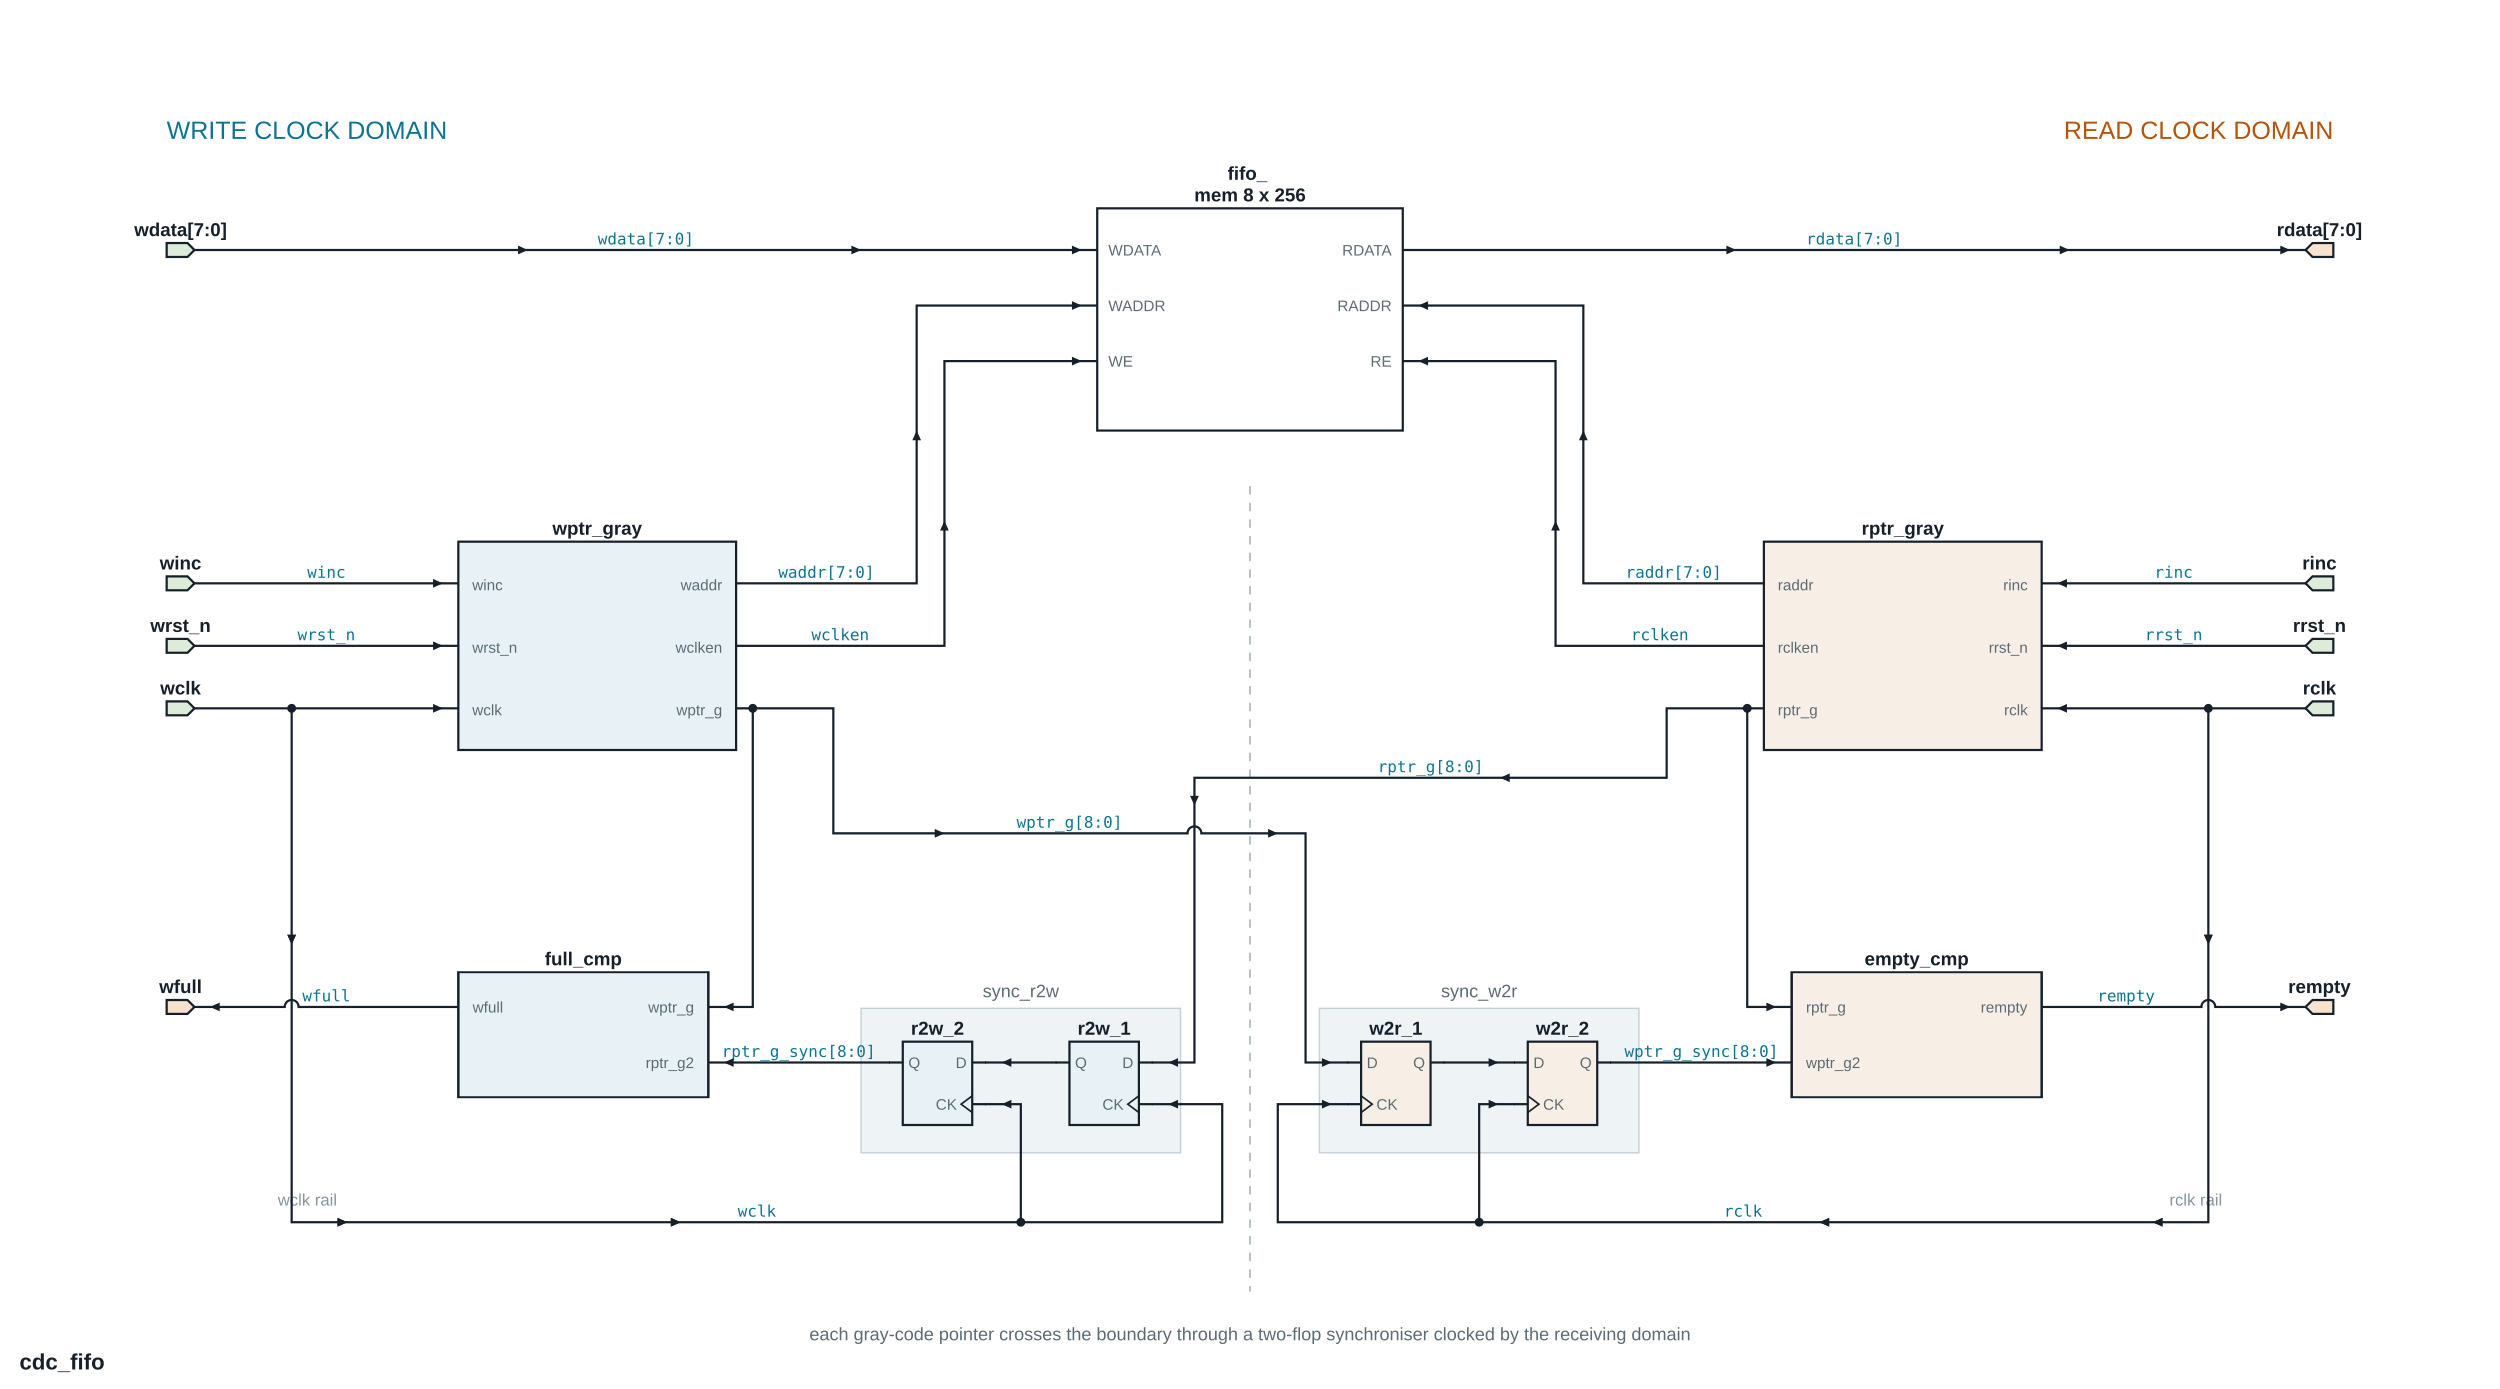
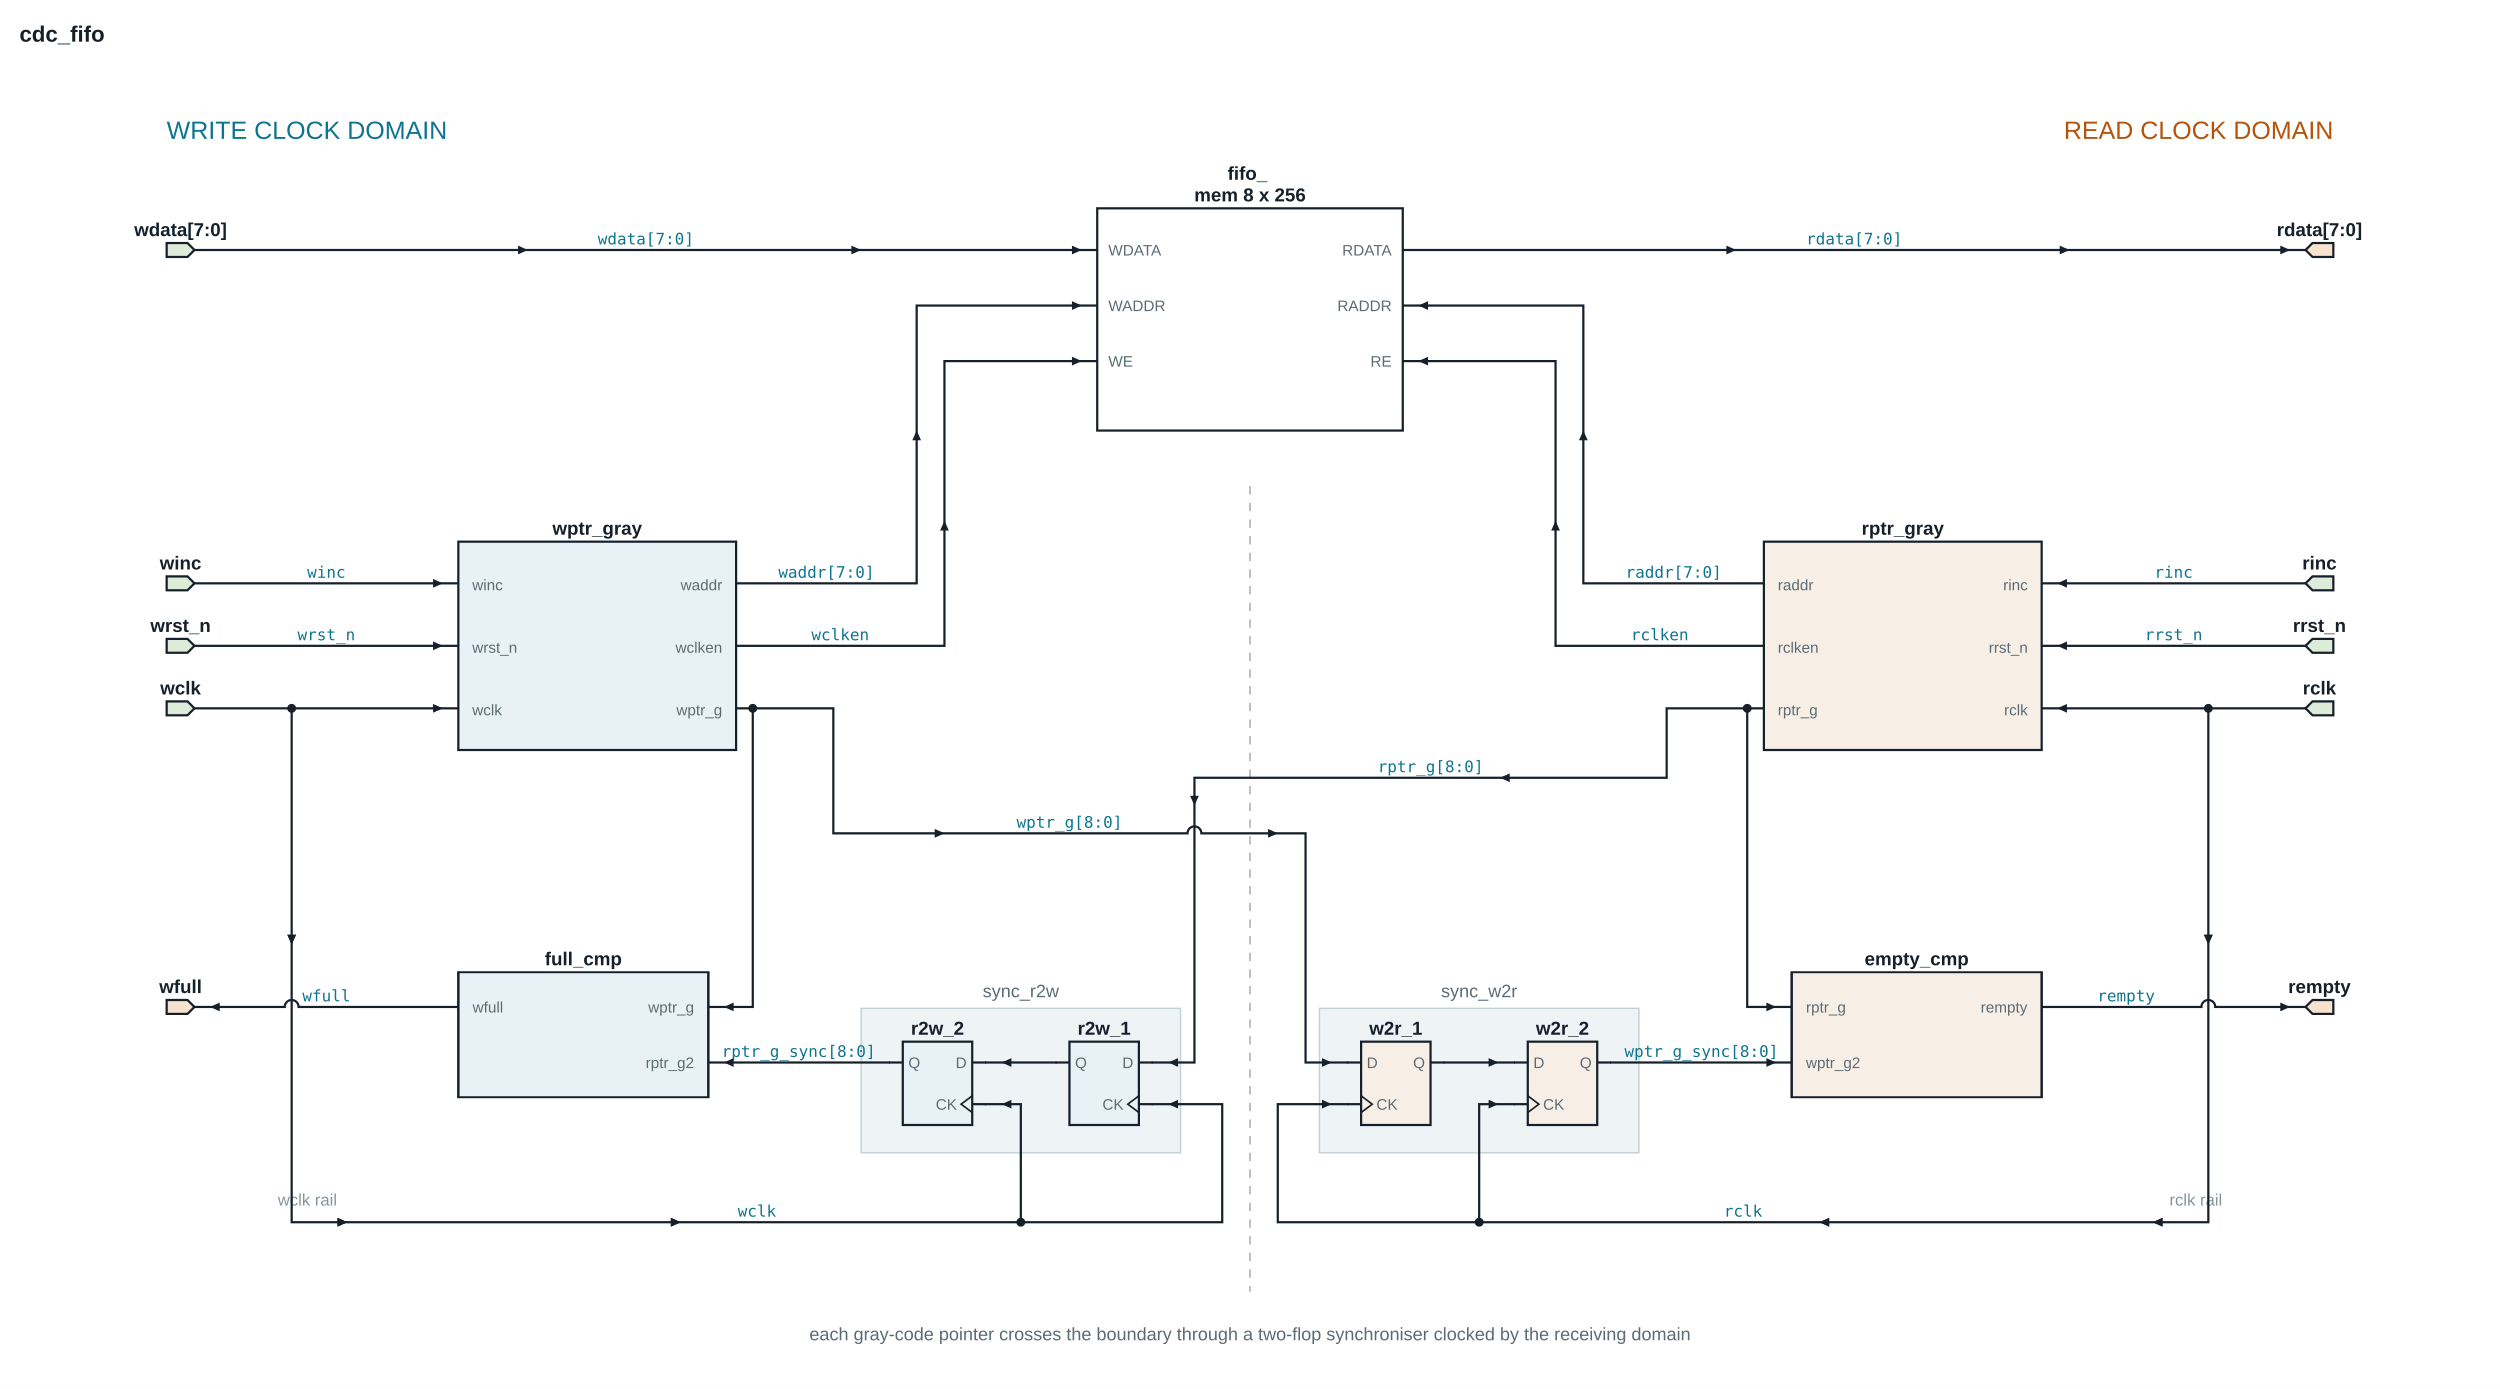
<svg xmlns="http://www.w3.org/2000/svg" width="1800" height="1000" viewBox="0 0 1800 1000" font-family="'IBM Plex Sans','IBM Plex Sans Text',Arial,Helvetica,sans-serif">
  <rect x="0" y="0" width="1800" height="1000" fill="#ffffff" />
  <g class="dl-shapes">
    <rect x="620" y="726" width="230" height="104" fill="#eef4f6" stroke="#c3d0d5" stroke-width="1" />
    <rect x="950" y="726" width="230" height="104" fill="#eef4f6" stroke="#c3d0d5" stroke-width="1" />
    <text x="735" y="718" text-anchor="middle" font-family="'IBM Plex Sans','IBM Plex Sans Text',Arial,Helvetica,sans-serif" font-size="13" fill="#5b6b74">sync_r2w</text>
    <text x="1065" y="718" text-anchor="middle" font-family="'IBM Plex Sans','IBM Plex Sans Text',Arial,Helvetica,sans-serif" font-size="13" fill="#5b6b74">sync_w2r</text>
    <text x="120" y="100" text-anchor="start" font-family="'IBM Plex Sans','IBM Plex Sans Text',Arial,Helvetica,sans-serif" font-size="18" fill="#0d7490">WRITE CLOCK DOMAIN</text>
    <text x="1680" y="100" text-anchor="end" font-family="'IBM Plex Sans','IBM Plex Sans Text',Arial,Helvetica,sans-serif" font-size="18" fill="#b45309">READ CLOCK DOMAIN</text>
    <polyline points="900,350 900,930" fill="none" stroke="#aab6bb" stroke-width="1.2" stroke-dasharray="6 6" />
    <text x="900" y="965" text-anchor="middle" font-family="'IBM Plex Sans','IBM Plex Sans Text',Arial,Helvetica,sans-serif" font-size="13" fill="#5b6b74">each gray-code pointer crosses the boundary through a two-flop synchroniser clocked by the receiving domain</text>
    <text x="200" y="868" text-anchor="start" font-family="'IBM Plex Sans','IBM Plex Sans Text',Arial,Helvetica,sans-serif" font-size="12" fill="#84969c">wclk rail</text>
    <text x="1600" y="868" text-anchor="end" font-family="'IBM Plex Sans','IBM Plex Sans Text',Arial,Helvetica,sans-serif" font-size="12" fill="#84969c">rclk rail</text>
  </g>
  <g class="dl-nets">
    <path class="dl-net" data-id="n1" d="M140 180 L790 180" fill="none" stroke="#16202b" stroke-width="1.6" stroke-linejoin="miter" stroke-linecap="square" />
    <path class="dl-net" data-id="n2" d="M140 420 L330 420" fill="none" stroke="#16202b" stroke-width="1.6" stroke-linejoin="miter" stroke-linecap="square" />
    <path class="dl-net" data-id="n3" d="M140 465 L330 465" fill="none" stroke="#16202b" stroke-width="1.6" stroke-linejoin="miter" stroke-linecap="square" />
    <path class="dl-net" data-id="n4" d="M140 510 L330 510 M140 510 L210 510 L210 880 L880 880 L880 795 L830 795 M140 510 L210 510 L210 880 L735 880 L735 795 L710 795" fill="none" stroke="#16202b" stroke-width="1.6" stroke-linejoin="miter" stroke-linecap="square" />
    <path class="dl-net" data-id="n5" d="M530 420 L660 420 L660 220 L790 220" fill="none" stroke="#16202b" stroke-width="1.6" stroke-linejoin="miter" stroke-linecap="square" />
    <path class="dl-net" data-id="n6" d="M530 465 L680 465 L680 260 L790 260" fill="none" stroke="#16202b" stroke-width="1.6" stroke-linejoin="miter" stroke-linecap="square" />
    <path class="dl-net" data-id="n7" d="M1010 180 L1660 180" fill="none" stroke="#16202b" stroke-width="1.6" stroke-linejoin="miter" stroke-linecap="square" />
    <path class="dl-net" data-id="n8" d="M1660 420 L1470 420" fill="none" stroke="#16202b" stroke-width="1.6" stroke-linejoin="miter" stroke-linecap="square" />
    <path class="dl-net" data-id="n9" d="M1660 465 L1470 465" fill="none" stroke="#16202b" stroke-width="1.6" stroke-linejoin="miter" stroke-linecap="square" />
    <path class="dl-net" data-id="n10" d="M1660 510 L1470 510 M1660 510 L1590 510 L1590 880 L920 880 L920 795 L970 795 M1660 510 L1590 510 L1590 880 L1065 880 L1065 795 L1090 795" fill="none" stroke="#16202b" stroke-width="1.6" stroke-linejoin="miter" stroke-linecap="square" />
    <path class="dl-net" data-id="n11" d="M1270 420 L1140 420 L1140 220 L1010 220" fill="none" stroke="#16202b" stroke-width="1.6" stroke-linejoin="miter" stroke-linecap="square" />
    <path class="dl-net" data-id="n12" d="M1270 465 L1120 465 L1120 260 L1010 260" fill="none" stroke="#16202b" stroke-width="1.6" stroke-linejoin="miter" stroke-linecap="square" />
    <path class="dl-net" data-id="n13" d="M530 510 L542 510 L542 725 L510 725 M530 510 L600 510 L600 600 L855 600 A5 5 0 0 1 865 600 L940 600 L940 765 L970 765" fill="none" stroke="#16202b" stroke-width="1.6" stroke-linejoin="miter" stroke-linecap="square" />
    <path class="dl-net" data-id="n14" d="M1270 510 L1258 510 L1258 725 L1290 725 M1270 510 L1200 510 L1200 560 L860 560 L860 765 L830 765" fill="none" stroke="#16202b" stroke-width="1.6" stroke-linejoin="miter" stroke-linecap="square" />
    <path class="dl-net" data-id="n17" d="M1040 765 L1090 765" fill="none" stroke="#16202b" stroke-width="1.6" stroke-linejoin="miter" stroke-linecap="square" />
    <path class="dl-net" data-id="n18" d="M1160 765 L1290 765" fill="none" stroke="#16202b" stroke-width="1.6" stroke-linejoin="miter" stroke-linecap="square" />
    <path class="dl-net" data-id="n19" d="M760 765 L710 765" fill="none" stroke="#16202b" stroke-width="1.6" stroke-linejoin="miter" stroke-linecap="square" />
    <path class="dl-net" data-id="n20" d="M640 765 L510 765" fill="none" stroke="#16202b" stroke-width="1.6" stroke-linejoin="miter" stroke-linecap="square" />
    <path class="dl-net" data-id="n21" d="M330 725 L215 725 A5 5 0 0 0 205 725 L140 725" fill="none" stroke="#16202b" stroke-width="1.6" stroke-linejoin="miter" stroke-linecap="square" />
    <path class="dl-net" data-id="n22" d="M1470 725 L1585 725 A5 5 0 0 1 1595 725 L1660 725" fill="none" stroke="#16202b" stroke-width="1.6" stroke-linejoin="miter" stroke-linecap="square" />
    <text x="465" y="176" text-anchor="middle" font-family="'IBM Plex Mono','DejaVu Sans Mono','Courier New',monospace" font-size="11.5" fill="#0d7490">wdata[7:0]</text>
    <text x="235" y="416" text-anchor="middle" font-family="'IBM Plex Mono','DejaVu Sans Mono','Courier New',monospace" font-size="11.5" fill="#0d7490">winc</text>
    <text x="235" y="461" text-anchor="middle" font-family="'IBM Plex Mono','DejaVu Sans Mono','Courier New',monospace" font-size="11.5" fill="#0d7490">wrst_n</text>
    <text x="545" y="876" text-anchor="middle" font-family="'IBM Plex Mono','DejaVu Sans Mono','Courier New',monospace" font-size="11.5" fill="#0d7490">wclk</text>
    <text x="595" y="416" text-anchor="middle" font-family="'IBM Plex Mono','DejaVu Sans Mono','Courier New',monospace" font-size="11.5" fill="#0d7490">waddr[7:0]</text>
    <text x="605" y="461" text-anchor="middle" font-family="'IBM Plex Mono','DejaVu Sans Mono','Courier New',monospace" font-size="11.5" fill="#0d7490">wclken</text>
    <text x="1335" y="176" text-anchor="middle" font-family="'IBM Plex Mono','DejaVu Sans Mono','Courier New',monospace" font-size="11.5" fill="#0d7490">rdata[7:0]</text>
    <text x="1565" y="416" text-anchor="middle" font-family="'IBM Plex Mono','DejaVu Sans Mono','Courier New',monospace" font-size="11.5" fill="#0d7490">rinc</text>
    <text x="1565" y="461" text-anchor="middle" font-family="'IBM Plex Mono','DejaVu Sans Mono','Courier New',monospace" font-size="11.5" fill="#0d7490">rrst_n</text>
    <text x="1255" y="876" text-anchor="middle" font-family="'IBM Plex Mono','DejaVu Sans Mono','Courier New',monospace" font-size="11.5" fill="#0d7490">rclk</text>
    <text x="1205" y="416" text-anchor="middle" font-family="'IBM Plex Mono','DejaVu Sans Mono','Courier New',monospace" font-size="11.5" fill="#0d7490">raddr[7:0]</text>
    <text x="1195" y="461" text-anchor="middle" font-family="'IBM Plex Mono','DejaVu Sans Mono','Courier New',monospace" font-size="11.5" fill="#0d7490">rclken</text>
    <text x="770" y="596" text-anchor="middle" font-family="'IBM Plex Mono','DejaVu Sans Mono','Courier New',monospace" font-size="11.5" fill="#0d7490">wptr_g[8:0]</text>
    <text x="1030" y="556" text-anchor="middle" font-family="'IBM Plex Mono','DejaVu Sans Mono','Courier New',monospace" font-size="11.5" fill="#0d7490">rptr_g[8:0]</text>
    <text x="1225" y="761" text-anchor="middle" font-family="'IBM Plex Mono','DejaVu Sans Mono','Courier New',monospace" font-size="11.5" fill="#0d7490">wptr_g_sync[8:0]</text>
    <text x="575" y="761" text-anchor="middle" font-family="'IBM Plex Mono','DejaVu Sans Mono','Courier New',monospace" font-size="11.5" fill="#0d7490">rptr_g_sync[8:0]</text>
    <text x="235" y="721" text-anchor="middle" font-family="'IBM Plex Mono','DejaVu Sans Mono','Courier New',monospace" font-size="11.5" fill="#0d7490">wfull</text>
    <text x="1530.8" y="721" text-anchor="middle" font-family="'IBM Plex Mono','DejaVu Sans Mono','Courier New',monospace" font-size="11.5" fill="#0d7490">rempty</text>
    <polygon points="380,180 373,183.15 373,176.85" fill="#16202b" />
    <polygon points="620,180 613,183.15 613,176.85" fill="#16202b" />
    <polygon points="778.8,180 771.8,183.15 771.8,176.85" fill="#16202b" />
    <polygon points="318.8,420 311.8,423.15 311.8,416.85" fill="#16202b" />
    <polygon points="318.8,465 311.8,468.15 311.8,461.85" fill="#16202b" />
    <polygon points="318.8,510 311.8,513.15 311.8,506.85" fill="#16202b" />
    <polygon points="210,680 206.85,673 213.15,673" fill="#16202b" />
    <polygon points="250,880 243,883.15 243,876.85" fill="#16202b" />
    <polygon points="490,880 483,883.15 483,876.85" fill="#16202b" />
    <polygon points="841.2,795 848.2,791.85 848.2,798.15" fill="#16202b" />
    <polygon points="210,680 206.85,673 213.15,673" fill="#16202b" />
    <polygon points="250,880 243,883.15 243,876.85" fill="#16202b" />
    <polygon points="490,880 483,883.15 483,876.85" fill="#16202b" />
    <polygon points="721.2,795 728.2,791.85 728.2,798.15" fill="#16202b" />
    <polygon points="660,310 663.15,317 656.85,317" fill="#16202b" />
    <polygon points="778.8,220 771.8,223.15 771.8,216.85" fill="#16202b" />
    <polygon points="680,375 683.15,382 676.85,382" fill="#16202b" />
    <polygon points="778.8,260 771.8,263.15 771.8,256.85" fill="#16202b" />
    <polygon points="1250,180 1243,183.15 1243,176.85" fill="#16202b" />
    <polygon points="1490,180 1483,183.15 1483,176.85" fill="#16202b" />
    <polygon points="1648.8,180 1641.8,183.15 1641.8,176.85" fill="#16202b" />
    <polygon points="1481.2,420 1488.2,416.85 1488.2,423.15" fill="#16202b" />
    <polygon points="1481.2,465 1488.2,461.85 1488.2,468.15" fill="#16202b" />
    <polygon points="1481.2,510 1488.2,506.85 1488.2,513.15" fill="#16202b" />
    <polygon points="1590,680 1586.85,673 1593.15,673" fill="#16202b" />
    <polygon points="1550,880 1557,876.85 1557,883.15" fill="#16202b" />
    <polygon points="1310,880 1317,876.85 1317,883.15" fill="#16202b" />
    <polygon points="958.8,795 951.8,798.15 951.8,791.85" fill="#16202b" />
    <polygon points="1590,680 1586.85,673 1593.15,673" fill="#16202b" />
    <polygon points="1550,880 1557,876.85 1557,883.15" fill="#16202b" />
    <polygon points="1310,880 1317,876.85 1317,883.15" fill="#16202b" />
    <polygon points="1078.8,795 1071.8,798.15 1071.8,791.85" fill="#16202b" />
    <polygon points="1140,310 1143.15,317 1136.85,317" fill="#16202b" />
    <polygon points="1021.2,220 1028.2,216.85 1028.2,223.15" fill="#16202b" />
    <polygon points="1120,375 1123.15,382 1116.85,382" fill="#16202b" />
    <polygon points="1021.2,260 1028.2,256.85 1028.2,263.15" fill="#16202b" />
    <polygon points="521.2,725 528.2,721.85 528.2,728.15" fill="#16202b" />
    <polygon points="680,600 673,603.15 673,596.85" fill="#16202b" />
    <polygon points="920,600 913,603.15 913,596.85" fill="#16202b" />
    <polygon points="958.8,765 951.8,768.15 951.8,761.85" fill="#16202b" />
    <polygon points="1278.8,725 1271.8,728.15 1271.8,721.85" fill="#16202b" />
    <polygon points="1080,560 1087,556.85 1087,563.15" fill="#16202b" />
    <polygon points="860,580 856.85,573 863.15,573" fill="#16202b" />
    <polygon points="841.2,765 848.2,761.85 848.2,768.15" fill="#16202b" />
    <polygon points="1078.8,765 1071.8,768.15 1071.8,761.85" fill="#16202b" />
    <polygon points="1278.8,765 1271.8,768.15 1271.8,761.85" fill="#16202b" />
    <polygon points="721.2,765 728.2,761.85 728.2,768.15" fill="#16202b" />
    <polygon points="521.2,765 528.2,761.85 528.2,768.15" fill="#16202b" />
    <polygon points="151.2,725 158.2,721.85 158.2,728.15" fill="#16202b" />
    <polygon points="1648.8,725 1641.8,728.15 1641.8,721.85" fill="#16202b" />
  </g>
  <g class="dl-cells">
    <g class="dl-cell" data-id="mem" data-type="ram_dp" transform="matrix(1,0,0,1,790,150)">
      <rect x="0" y="0" width="220" height="160" fill="#ffffff" stroke="#16202b" stroke-width="1.6" />
    </g>
    <text x="798" y="184" text-anchor="start" font-family="'IBM Plex Sans','IBM Plex Sans Text',Arial,Helvetica,sans-serif" font-size="11" fill="#5b6b74">WDATA</text>
    <text x="798" y="224" text-anchor="start" font-family="'IBM Plex Sans','IBM Plex Sans Text',Arial,Helvetica,sans-serif" font-size="11" fill="#5b6b74">WADDR</text>
    <text x="798" y="264" text-anchor="start" font-family="'IBM Plex Sans','IBM Plex Sans Text',Arial,Helvetica,sans-serif" font-size="11" fill="#5b6b74">WE</text>
    <text x="1002" y="184" text-anchor="end" font-family="'IBM Plex Sans','IBM Plex Sans Text',Arial,Helvetica,sans-serif" font-size="11" fill="#5b6b74">RDATA</text>
    <text x="1002" y="224" text-anchor="end" font-family="'IBM Plex Sans','IBM Plex Sans Text',Arial,Helvetica,sans-serif" font-size="11" fill="#5b6b74">RADDR</text>
    <text x="1002" y="264" text-anchor="end" font-family="'IBM Plex Sans','IBM Plex Sans Text',Arial,Helvetica,sans-serif" font-size="11" fill="#5b6b74">RE</text>
    <text x="900" y="129.475" text-anchor="middle" font-family="'IBM Plex Sans','IBM Plex Sans Text',Arial,Helvetica,sans-serif" font-size="13.5" font-weight="600" fill="#16202b">
      <tspan x="900" y="129.475">fifo_</tspan>
      <tspan x="900" y="145">mem  8 x 256</tspan>
    </text>
    <g class="dl-cell" data-id="p_wdata" data-type="port_in" transform="matrix(1,0,0,1,120,175)">
      <path d="M0 0 H15 L20 5 L15 10 H0 Z" fill="#dcecd8" stroke="#16202b" stroke-width="1.6" />
    </g>
    <text x="130" y="170" text-anchor="middle" font-family="'IBM Plex Sans','IBM Plex Sans Text',Arial,Helvetica,sans-serif" font-size="13.5" font-weight="600" fill="#16202b">wdata[7:0]</text>
    <g class="dl-cell" data-id="p_winc" data-type="port_in" transform="matrix(1,0,0,1,120,415)">
      <path d="M0 0 H15 L20 5 L15 10 H0 Z" fill="#dcecd8" stroke="#16202b" stroke-width="1.6" />
    </g>
    <text x="130" y="410" text-anchor="middle" font-family="'IBM Plex Sans','IBM Plex Sans Text',Arial,Helvetica,sans-serif" font-size="13.5" font-weight="600" fill="#16202b">winc</text>
    <g class="dl-cell" data-id="p_wrstn" data-type="port_in" transform="matrix(1,0,0,1,120,460)">
      <path d="M0 0 H15 L20 5 L15 10 H0 Z" fill="#dcecd8" stroke="#16202b" stroke-width="1.6" />
    </g>
    <text x="130" y="455" text-anchor="middle" font-family="'IBM Plex Sans','IBM Plex Sans Text',Arial,Helvetica,sans-serif" font-size="13.5" font-weight="600" fill="#16202b">wrst_n</text>
    <g class="dl-cell" data-id="p_wclk" data-type="port_in" transform="matrix(1,0,0,1,120,505)">
      <path d="M0 0 H15 L20 5 L15 10 H0 Z" fill="#dcecd8" stroke="#16202b" stroke-width="1.6" />
    </g>
    <text x="130" y="500" text-anchor="middle" font-family="'IBM Plex Sans','IBM Plex Sans Text',Arial,Helvetica,sans-serif" font-size="13.5" font-weight="600" fill="#16202b">wclk</text>
    <g class="dl-cell" data-id="p_wfull" data-type="port_out" transform="matrix(-1,0,0,1,140,720)">
      <path d="M20 0 H5 L0 5 L5 10 H20 Z" fill="#f7e2cd" stroke="#16202b" stroke-width="1.6" />
    </g>
    <text x="130" y="715" text-anchor="middle" font-family="'IBM Plex Sans','IBM Plex Sans Text',Arial,Helvetica,sans-serif" font-size="13.5" font-weight="600" fill="#16202b">wfull</text>
    <g class="dl-cell" data-id="wptr" data-type="block6" transform="matrix(1.25,0,0,1.25,330,390)">
      <rect x="0" y="0" width="160" height="120" fill="#e8f2f6" stroke="#16202b" stroke-width="1.28" />
    </g>
    <text x="340" y="425" text-anchor="start" font-family="'IBM Plex Sans','IBM Plex Sans Text',Arial,Helvetica,sans-serif" font-size="11" fill="#5b6b74">winc</text>
    <text x="340" y="470" text-anchor="start" font-family="'IBM Plex Sans','IBM Plex Sans Text',Arial,Helvetica,sans-serif" font-size="11" fill="#5b6b74">wrst_n</text>
    <text x="340" y="515" text-anchor="start" font-family="'IBM Plex Sans','IBM Plex Sans Text',Arial,Helvetica,sans-serif" font-size="11" fill="#5b6b74">wclk</text>
    <text x="520" y="425" text-anchor="end" font-family="'IBM Plex Sans','IBM Plex Sans Text',Arial,Helvetica,sans-serif" font-size="11" fill="#5b6b74">waddr</text>
    <text x="520" y="470" text-anchor="end" font-family="'IBM Plex Sans','IBM Plex Sans Text',Arial,Helvetica,sans-serif" font-size="11" fill="#5b6b74">wclken</text>
    <text x="520" y="515" text-anchor="end" font-family="'IBM Plex Sans','IBM Plex Sans Text',Arial,Helvetica,sans-serif" font-size="11" fill="#5b6b74">wptr_g</text>
    <text x="430" y="385" text-anchor="middle" font-family="'IBM Plex Sans','IBM Plex Sans Text',Arial,Helvetica,sans-serif" font-size="13.5" font-weight="600" fill="#16202b">wptr_gray</text>
    <g class="dl-cell" data-id="wfull" data-type="block" transform="matrix(-1.2857,0,0,1,510,700)">
      <rect x="0" y="0" width="140" height="90" fill="#e8f2f6" stroke="#16202b" stroke-width="1.4" />
    </g>
    <text x="499.714" y="729" text-anchor="end" font-family="'IBM Plex Sans','IBM Plex Sans Text',Arial,Helvetica,sans-serif" font-size="11" fill="#5b6b74">wptr_g</text>
    <text x="499.714" y="769" text-anchor="end" font-family="'IBM Plex Sans','IBM Plex Sans Text',Arial,Helvetica,sans-serif" font-size="11" fill="#5b6b74">rptr_g2</text>
    <text x="340.286" y="729" text-anchor="start" font-family="'IBM Plex Sans','IBM Plex Sans Text',Arial,Helvetica,sans-serif" font-size="11" fill="#5b6b74">wfull</text>
    <text x="420" y="695" text-anchor="middle" font-family="'IBM Plex Sans','IBM Plex Sans Text',Arial,Helvetica,sans-serif" font-size="13.5" font-weight="600" fill="#16202b">full_cmp</text>
    <g class="dl-cell" data-id="sr1" data-type="reg" transform="matrix(-1,0,0,1,830,750)">
      <line x1="0" y1="15" x2="10" y2="15" stroke="#16202b" stroke-width="1.6" />
      <line x1="0" y1="45" x2="10" y2="45" stroke="#16202b" stroke-width="1.6" />
      <rect x="10" y="0" width="50" height="60" fill="#e8f2f6" stroke="#16202b" stroke-width="1.6" />
      <path d="M10 39 L18 45 L10 51" fill="none" stroke="#16202b" stroke-width="1.2" />
      <line x1="60" y1="15" x2="70" y2="15" stroke="#16202b" stroke-width="1.6" />
    </g>
    <text x="816" y="769" text-anchor="end" font-family="'IBM Plex Sans','IBM Plex Sans Text',Arial,Helvetica,sans-serif" font-size="11" fill="#5b6b74">D</text>
    <text x="809" y="799" text-anchor="end" font-family="'IBM Plex Sans','IBM Plex Sans Text',Arial,Helvetica,sans-serif" font-size="11" fill="#5b6b74">CK</text>
    <text x="774" y="769" text-anchor="start" font-family="'IBM Plex Sans','IBM Plex Sans Text',Arial,Helvetica,sans-serif" font-size="11" fill="#5b6b74">Q</text>
    <text x="795" y="745" text-anchor="middle" font-family="'IBM Plex Sans','IBM Plex Sans Text',Arial,Helvetica,sans-serif" font-size="13.5" font-weight="600" fill="#16202b">r2w_1</text>
    <g class="dl-cell" data-id="sr2" data-type="reg" transform="matrix(-1,0,0,1,710,750)">
      <line x1="0" y1="15" x2="10" y2="15" stroke="#16202b" stroke-width="1.6" />
      <line x1="0" y1="45" x2="10" y2="45" stroke="#16202b" stroke-width="1.6" />
      <rect x="10" y="0" width="50" height="60" fill="#e8f2f6" stroke="#16202b" stroke-width="1.6" />
      <path d="M10 39 L18 45 L10 51" fill="none" stroke="#16202b" stroke-width="1.2" />
      <line x1="60" y1="15" x2="70" y2="15" stroke="#16202b" stroke-width="1.6" />
    </g>
    <text x="696" y="769" text-anchor="end" font-family="'IBM Plex Sans','IBM Plex Sans Text',Arial,Helvetica,sans-serif" font-size="11" fill="#5b6b74">D</text>
    <text x="689" y="799" text-anchor="end" font-family="'IBM Plex Sans','IBM Plex Sans Text',Arial,Helvetica,sans-serif" font-size="11" fill="#5b6b74">CK</text>
    <text x="654" y="769" text-anchor="start" font-family="'IBM Plex Sans','IBM Plex Sans Text',Arial,Helvetica,sans-serif" font-size="11" fill="#5b6b74">Q</text>
    <text x="675" y="745" text-anchor="middle" font-family="'IBM Plex Sans','IBM Plex Sans Text',Arial,Helvetica,sans-serif" font-size="13.5" font-weight="600" fill="#16202b">r2w_2</text>
    <g class="dl-cell" data-id="p_rdata" data-type="port_out" transform="matrix(1,0,0,1,1660,175)">
      <path d="M20 0 H5 L0 5 L5 10 H20 Z" fill="#f7e2cd" stroke="#16202b" stroke-width="1.6" />
    </g>
    <text x="1670" y="170" text-anchor="middle" font-family="'IBM Plex Sans','IBM Plex Sans Text',Arial,Helvetica,sans-serif" font-size="13.5" font-weight="600" fill="#16202b">rdata[7:0]</text>
    <g class="dl-cell" data-id="p_rinc" data-type="port_in" transform="matrix(-1,0,0,1,1680,415)">
      <path d="M0 0 H15 L20 5 L15 10 H0 Z" fill="#dcecd8" stroke="#16202b" stroke-width="1.6" />
    </g>
    <text x="1670" y="410" text-anchor="middle" font-family="'IBM Plex Sans','IBM Plex Sans Text',Arial,Helvetica,sans-serif" font-size="13.5" font-weight="600" fill="#16202b">rinc</text>
    <g class="dl-cell" data-id="p_rrstn" data-type="port_in" transform="matrix(-1,0,0,1,1680,460)">
      <path d="M0 0 H15 L20 5 L15 10 H0 Z" fill="#dcecd8" stroke="#16202b" stroke-width="1.6" />
    </g>
    <text x="1670" y="455" text-anchor="middle" font-family="'IBM Plex Sans','IBM Plex Sans Text',Arial,Helvetica,sans-serif" font-size="13.5" font-weight="600" fill="#16202b">rrst_n</text>
    <g class="dl-cell" data-id="p_rclk" data-type="port_in" transform="matrix(-1,0,0,1,1680,505)">
      <path d="M0 0 H15 L20 5 L15 10 H0 Z" fill="#dcecd8" stroke="#16202b" stroke-width="1.6" />
    </g>
    <text x="1670" y="500" text-anchor="middle" font-family="'IBM Plex Sans','IBM Plex Sans Text',Arial,Helvetica,sans-serif" font-size="13.5" font-weight="600" fill="#16202b">rclk</text>
    <g class="dl-cell" data-id="p_rempty" data-type="port_out" transform="matrix(1,0,0,1,1660,720)">
      <path d="M20 0 H5 L0 5 L5 10 H20 Z" fill="#f7e2cd" stroke="#16202b" stroke-width="1.6" />
    </g>
    <text x="1670" y="715" text-anchor="middle" font-family="'IBM Plex Sans','IBM Plex Sans Text',Arial,Helvetica,sans-serif" font-size="13.5" font-weight="600" fill="#16202b">rempty</text>
    <g class="dl-cell" data-id="rptr" data-type="block6" transform="matrix(-1.25,0,0,1.25,1470,390)">
      <rect x="0" y="0" width="160" height="120" fill="#f7efe6" stroke="#16202b" stroke-width="1.28" />
    </g>
    <text x="1460" y="425" text-anchor="end" font-family="'IBM Plex Sans','IBM Plex Sans Text',Arial,Helvetica,sans-serif" font-size="11" fill="#5b6b74">rinc</text>
    <text x="1460" y="470" text-anchor="end" font-family="'IBM Plex Sans','IBM Plex Sans Text',Arial,Helvetica,sans-serif" font-size="11" fill="#5b6b74">rrst_n</text>
    <text x="1460" y="515" text-anchor="end" font-family="'IBM Plex Sans','IBM Plex Sans Text',Arial,Helvetica,sans-serif" font-size="11" fill="#5b6b74">rclk</text>
    <text x="1280" y="425" text-anchor="start" font-family="'IBM Plex Sans','IBM Plex Sans Text',Arial,Helvetica,sans-serif" font-size="11" fill="#5b6b74">raddr</text>
    <text x="1280" y="470" text-anchor="start" font-family="'IBM Plex Sans','IBM Plex Sans Text',Arial,Helvetica,sans-serif" font-size="11" fill="#5b6b74">rclken</text>
    <text x="1280" y="515" text-anchor="start" font-family="'IBM Plex Sans','IBM Plex Sans Text',Arial,Helvetica,sans-serif" font-size="11" fill="#5b6b74">rptr_g</text>
    <text x="1370" y="385" text-anchor="middle" font-family="'IBM Plex Sans','IBM Plex Sans Text',Arial,Helvetica,sans-serif" font-size="13.5" font-weight="600" fill="#16202b">rptr_gray</text>
    <g class="dl-cell" data-id="rempty" data-type="block" transform="matrix(1.2857,0,0,1,1290,700)">
      <rect x="0" y="0" width="140" height="90" fill="#f7efe6" stroke="#16202b" stroke-width="1.4" />
    </g>
    <text x="1300.286" y="729" text-anchor="start" font-family="'IBM Plex Sans','IBM Plex Sans Text',Arial,Helvetica,sans-serif" font-size="11" fill="#5b6b74">rptr_g</text>
    <text x="1300.286" y="769" text-anchor="start" font-family="'IBM Plex Sans','IBM Plex Sans Text',Arial,Helvetica,sans-serif" font-size="11" fill="#5b6b74">wptr_g2</text>
    <text x="1459.714" y="729" text-anchor="end" font-family="'IBM Plex Sans','IBM Plex Sans Text',Arial,Helvetica,sans-serif" font-size="11" fill="#5b6b74">rempty</text>
    <text x="1380" y="695" text-anchor="middle" font-family="'IBM Plex Sans','IBM Plex Sans Text',Arial,Helvetica,sans-serif" font-size="13.5" font-weight="600" fill="#16202b">empty_cmp</text>
    <g class="dl-cell" data-id="sw1" data-type="reg" transform="matrix(1,0,0,1,970,750)">
      <line x1="0" y1="15" x2="10" y2="15" stroke="#16202b" stroke-width="1.6" />
      <line x1="0" y1="45" x2="10" y2="45" stroke="#16202b" stroke-width="1.6" />
      <rect x="10" y="0" width="50" height="60" fill="#f7efe6" stroke="#16202b" stroke-width="1.6" />
      <path d="M10 39 L18 45 L10 51" fill="none" stroke="#16202b" stroke-width="1.2" />
      <line x1="60" y1="15" x2="70" y2="15" stroke="#16202b" stroke-width="1.6" />
    </g>
    <text x="984" y="769" text-anchor="start" font-family="'IBM Plex Sans','IBM Plex Sans Text',Arial,Helvetica,sans-serif" font-size="11" fill="#5b6b74">D</text>
    <text x="991" y="799" text-anchor="start" font-family="'IBM Plex Sans','IBM Plex Sans Text',Arial,Helvetica,sans-serif" font-size="11" fill="#5b6b74">CK</text>
    <text x="1026" y="769" text-anchor="end" font-family="'IBM Plex Sans','IBM Plex Sans Text',Arial,Helvetica,sans-serif" font-size="11" fill="#5b6b74">Q</text>
    <text x="1005" y="745" text-anchor="middle" font-family="'IBM Plex Sans','IBM Plex Sans Text',Arial,Helvetica,sans-serif" font-size="13.5" font-weight="600" fill="#16202b">w2r_1</text>
    <g class="dl-cell" data-id="sw2" data-type="reg" transform="matrix(1,0,0,1,1090,750)">
      <line x1="0" y1="15" x2="10" y2="15" stroke="#16202b" stroke-width="1.6" />
      <line x1="0" y1="45" x2="10" y2="45" stroke="#16202b" stroke-width="1.6" />
      <rect x="10" y="0" width="50" height="60" fill="#f7efe6" stroke="#16202b" stroke-width="1.6" />
      <path d="M10 39 L18 45 L10 51" fill="none" stroke="#16202b" stroke-width="1.2" />
      <line x1="60" y1="15" x2="70" y2="15" stroke="#16202b" stroke-width="1.6" />
    </g>
    <text x="1104" y="769" text-anchor="start" font-family="'IBM Plex Sans','IBM Plex Sans Text',Arial,Helvetica,sans-serif" font-size="11" fill="#5b6b74">D</text>
    <text x="1111" y="799" text-anchor="start" font-family="'IBM Plex Sans','IBM Plex Sans Text',Arial,Helvetica,sans-serif" font-size="11" fill="#5b6b74">CK</text>
    <text x="1146" y="769" text-anchor="end" font-family="'IBM Plex Sans','IBM Plex Sans Text',Arial,Helvetica,sans-serif" font-size="11" fill="#5b6b74">Q</text>
    <text x="1125" y="745" text-anchor="middle" font-family="'IBM Plex Sans','IBM Plex Sans Text',Arial,Helvetica,sans-serif" font-size="13.5" font-weight="600" fill="#16202b">w2r_2</text>
  </g>
  <g class="dl-junctions">
    <circle cx="210" cy="510" r="3.2" fill="#16202b" />
    <circle cx="542" cy="510" r="3.2" fill="#16202b" />
    <circle cx="735" cy="880" r="3.2" fill="#16202b" />
    <circle cx="1065" cy="880" r="3.2" fill="#16202b" />
    <circle cx="1258" cy="510" r="3.2" fill="#16202b" />
    <circle cx="1590" cy="510" r="3.2" fill="#16202b" />
  </g>
-   <text x="14" y="986" font-family="'IBM Plex Sans','IBM Plex Sans Text',Arial,Helvetica,sans-serif" font-size="16" font-weight="600" fill="#16202b">cdc_fifo</text>
+   <text x="14" y="30" font-family="'IBM Plex Sans','IBM Plex Sans Text',Arial,Helvetica,sans-serif" font-size="16" font-weight="600" fill="#16202b">cdc_fifo</text>
</svg>
